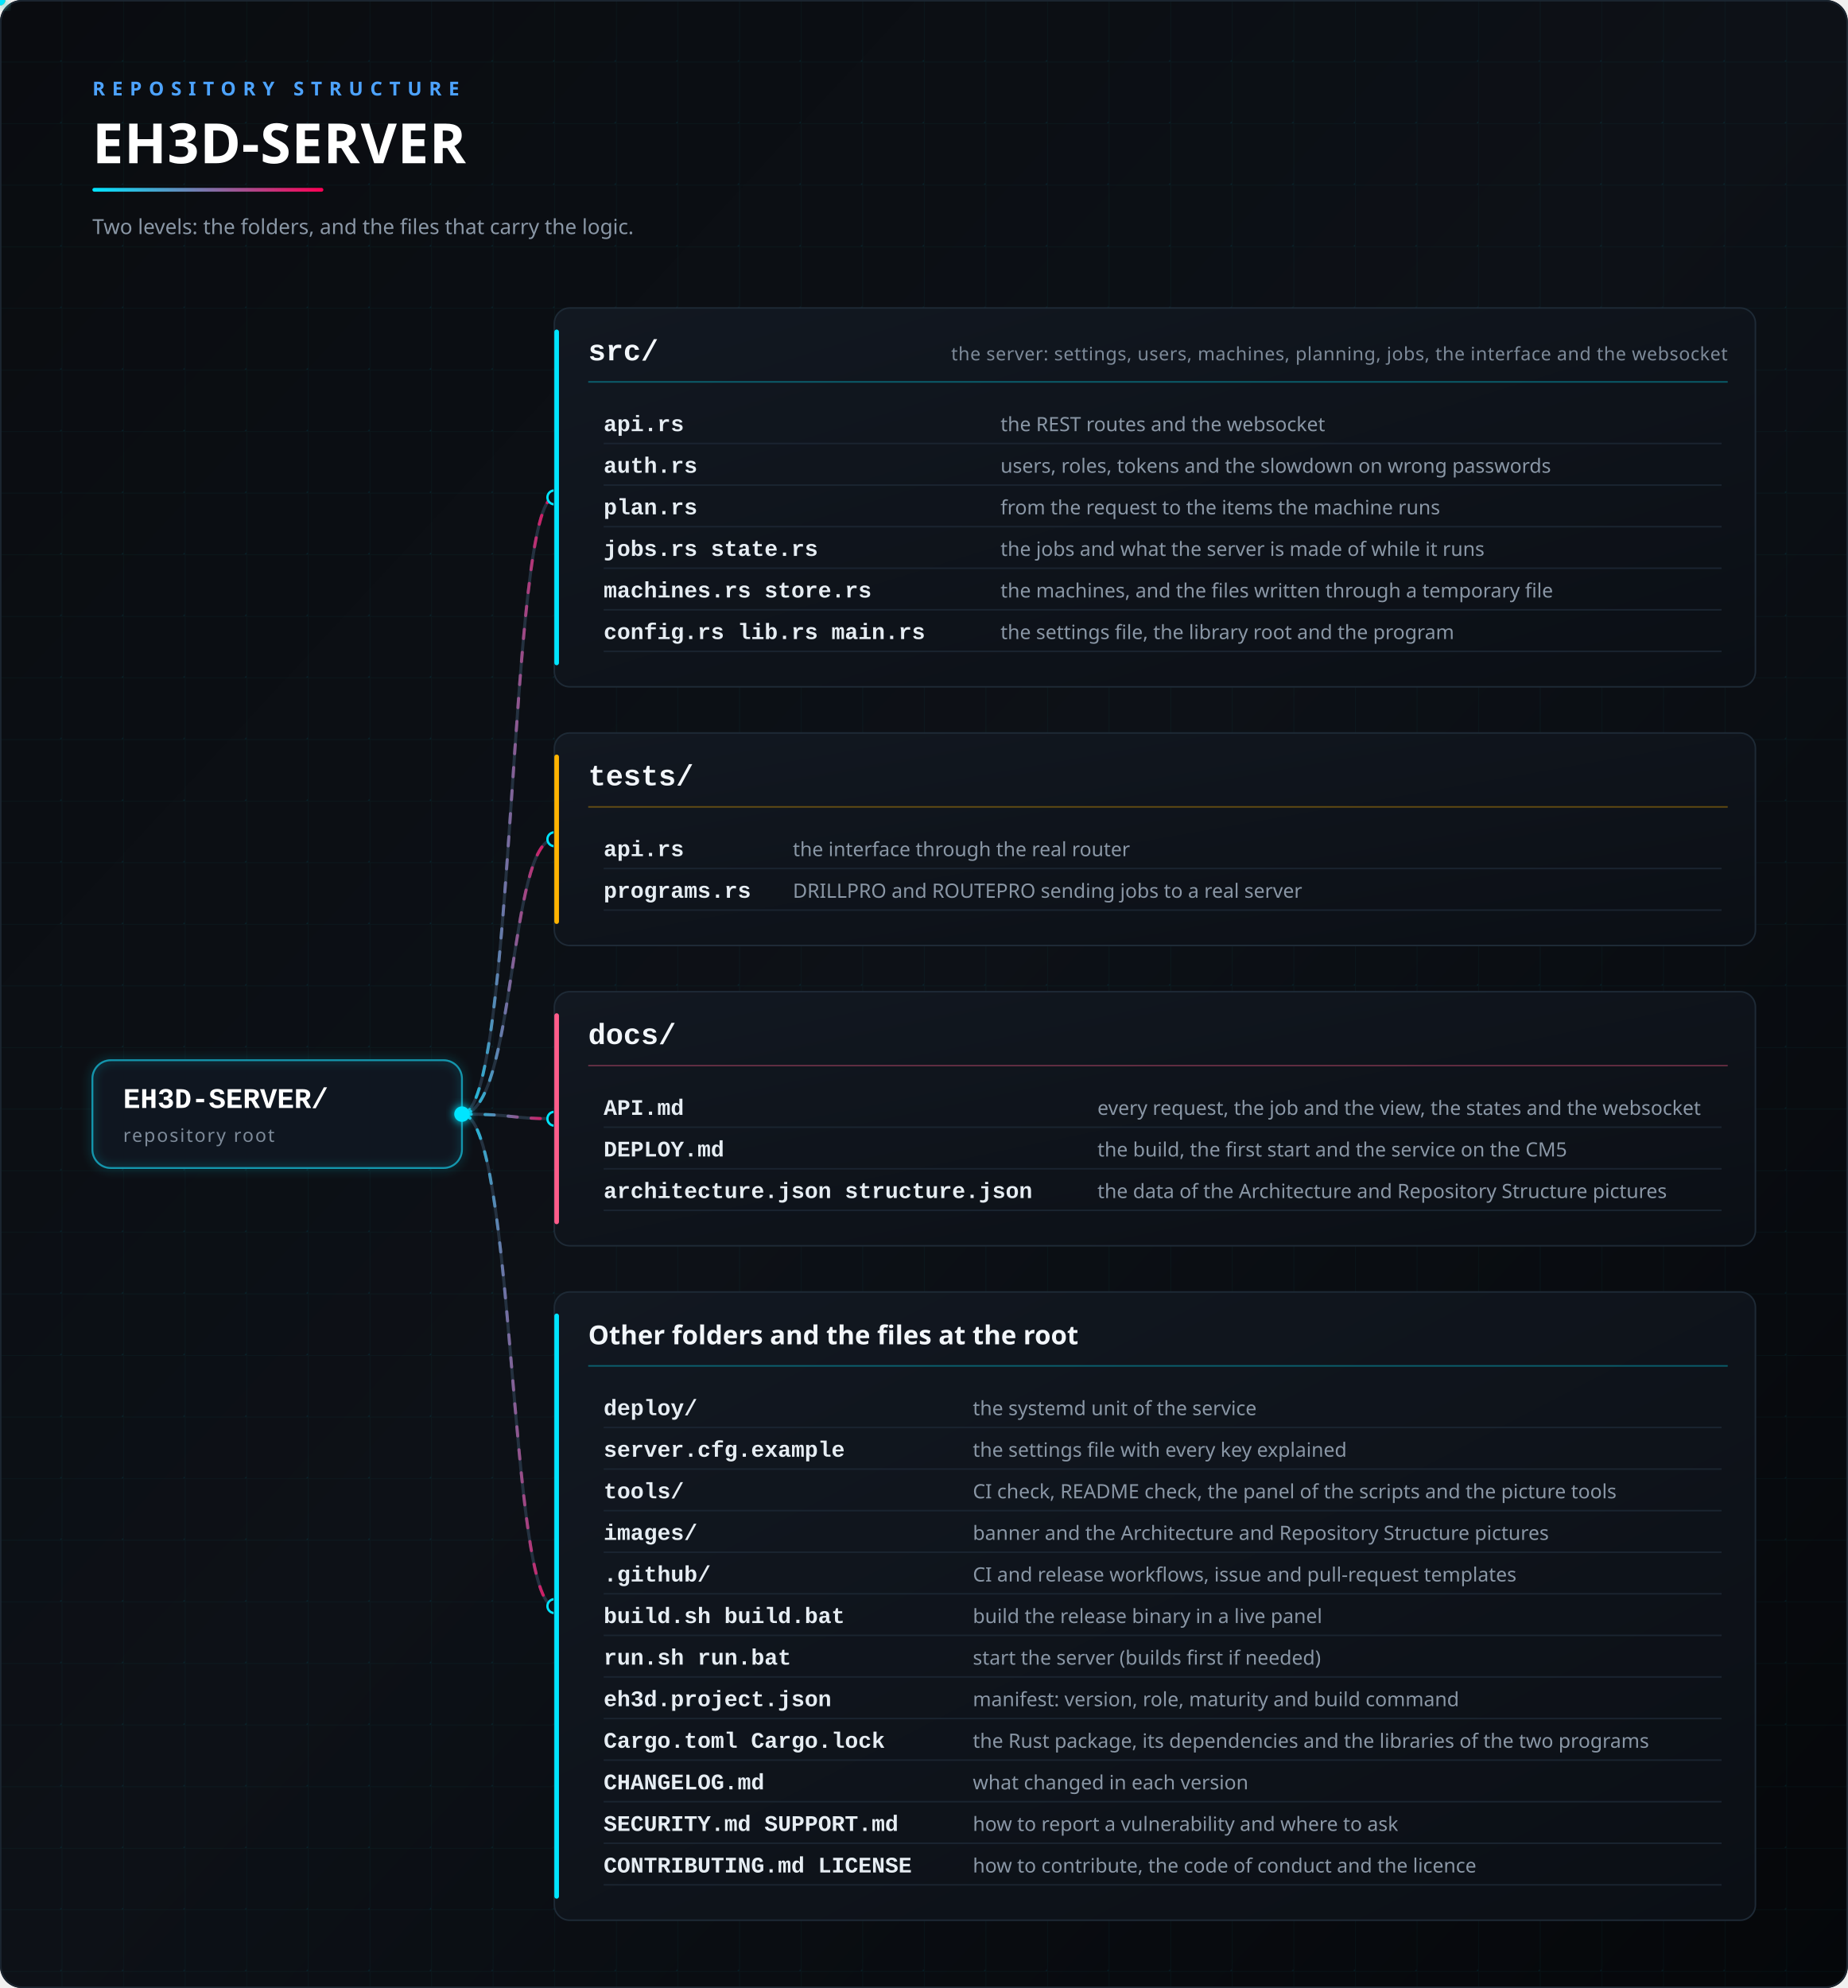
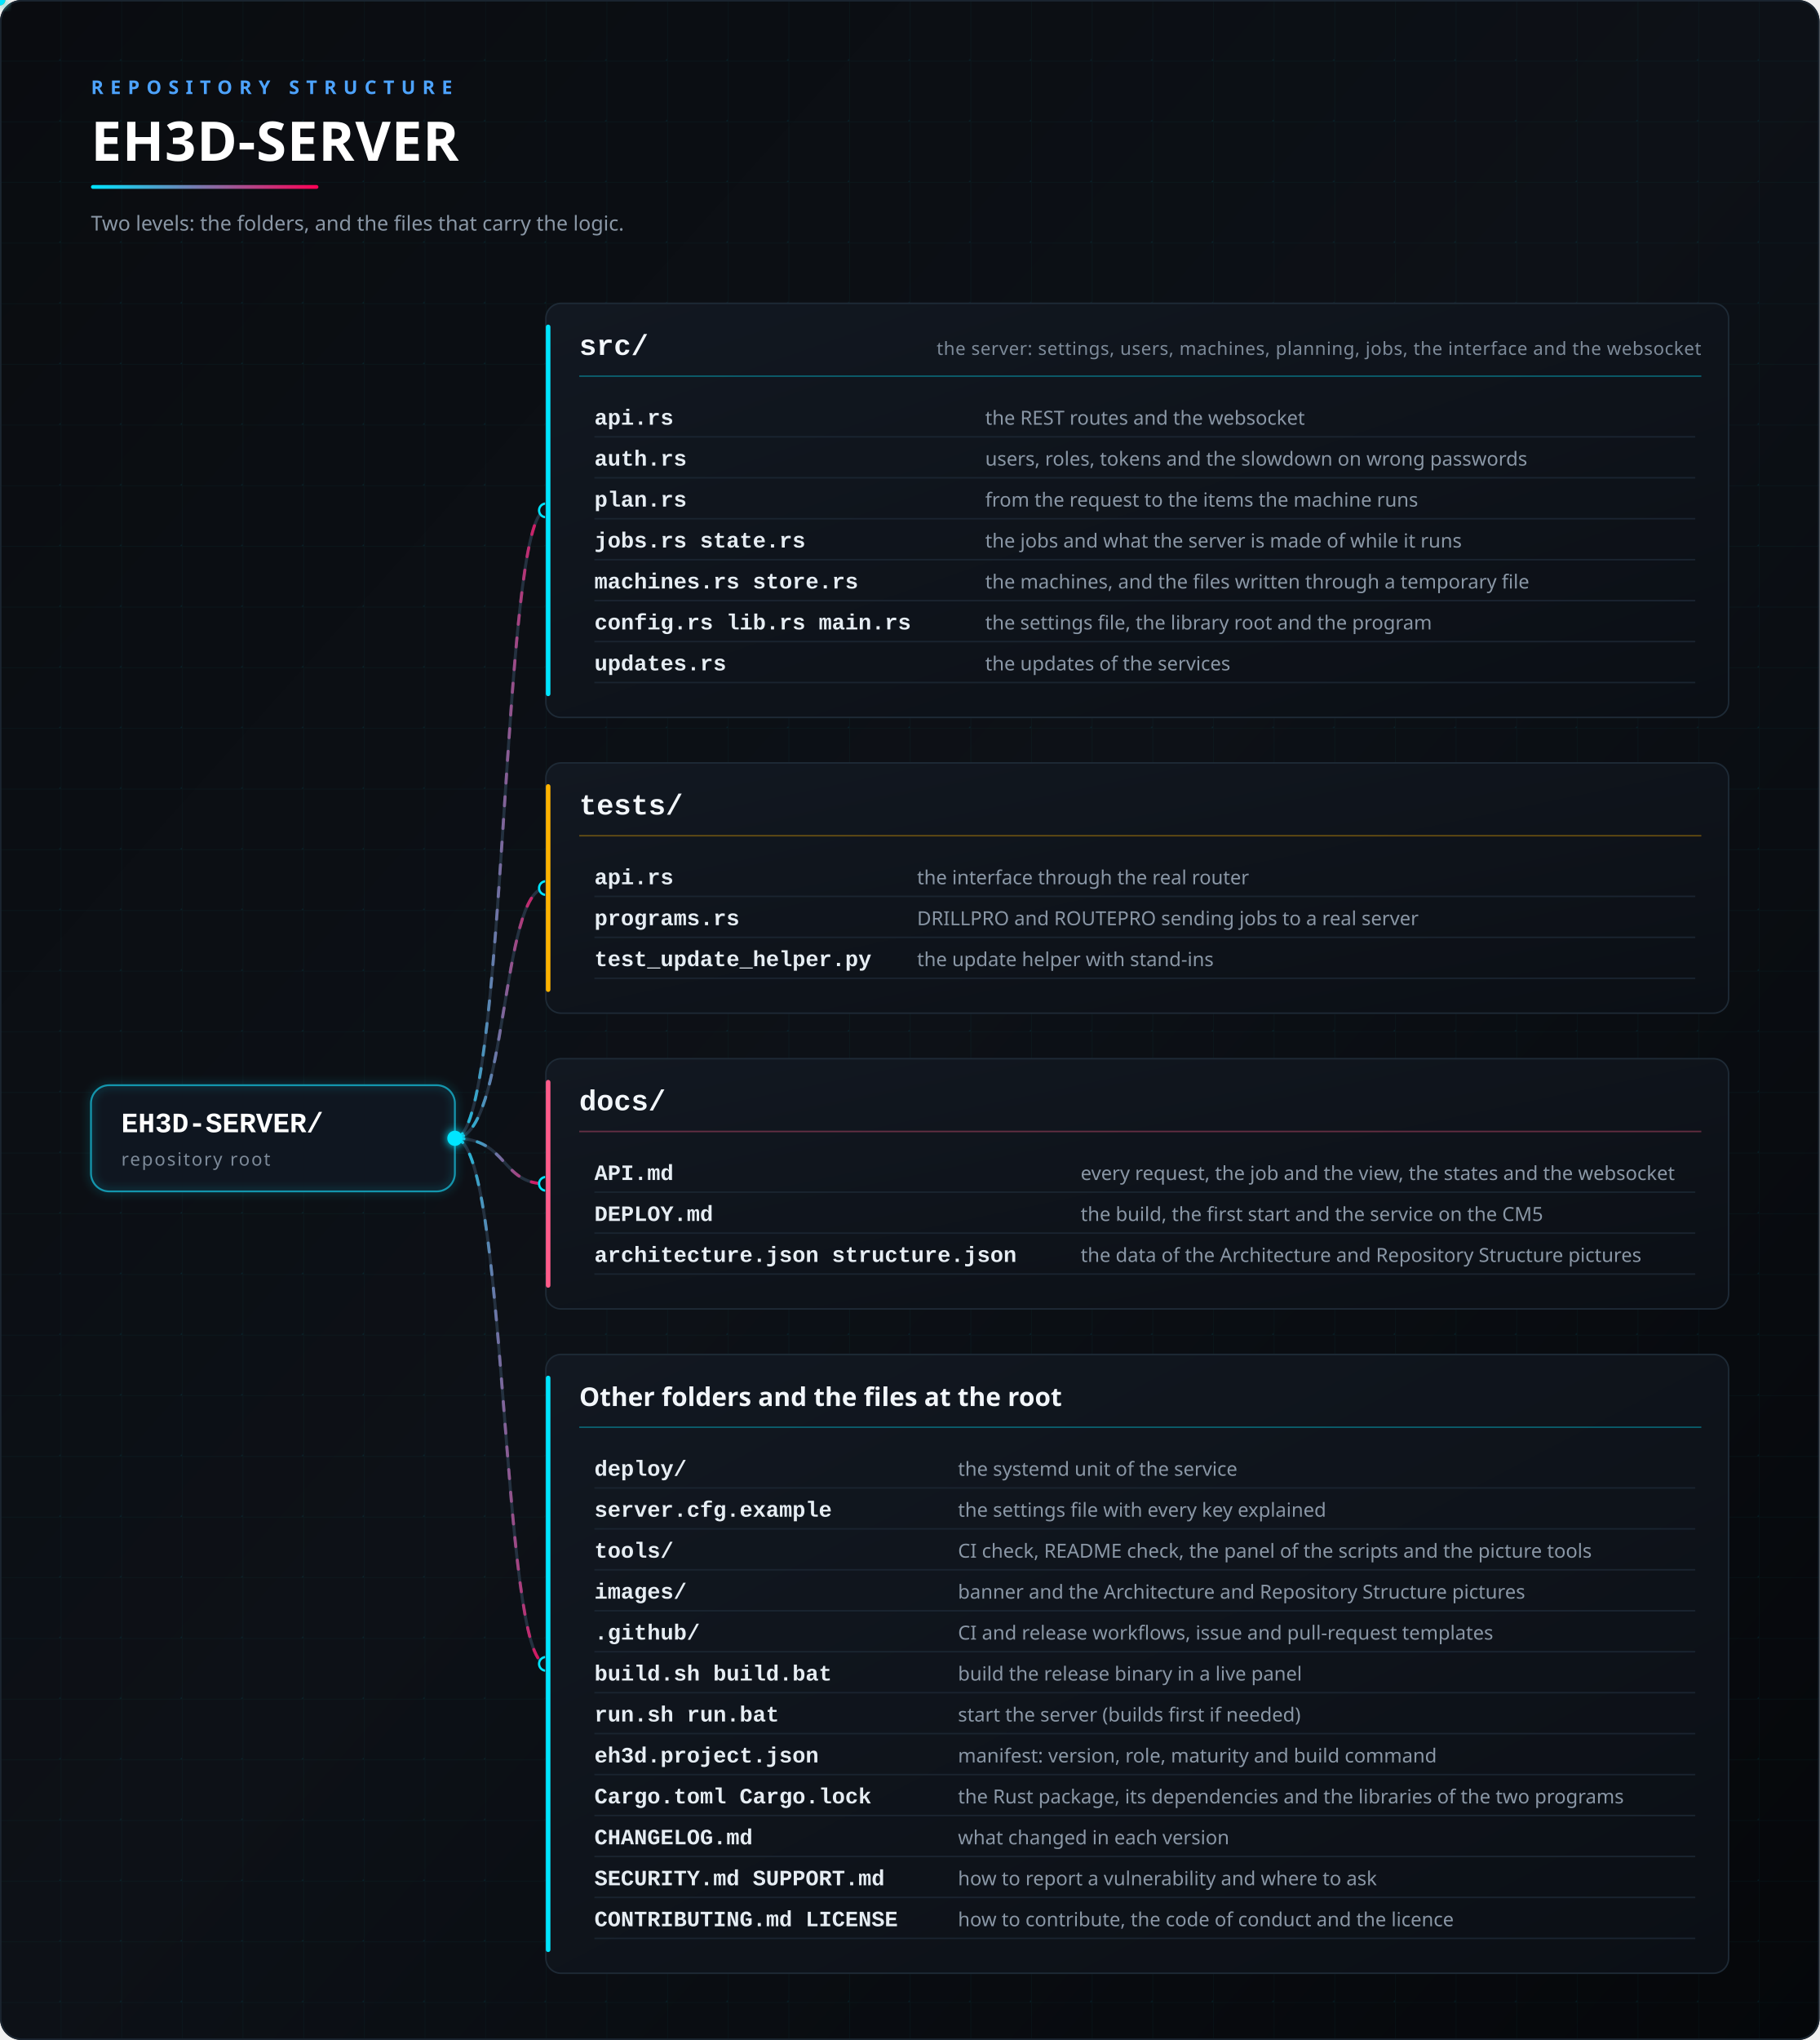
- <svg xmlns="http://www.w3.org/2000/svg" viewBox="0 0 1200 1291" width="100%" role="img" aria-labelledby="t d">
+ <svg xmlns="http://www.w3.org/2000/svg" viewBox="0 0 1200 1345" width="100%" role="img" aria-labelledby="t d">
  <defs>
    <linearGradient id="bg" x1="0" y1="0" x2="1" y2="1">
      <stop offset="0" stop-color="#0A0C10" />
      <stop offset="0.5" stop-color="#0D1117" />
      <stop offset="1" stop-color="#05070A" />
    </linearGradient>
    <linearGradient id="card" x1="0" y1="0" x2="1" y2="1">
      <stop offset="0" stop-color="#121821" />
      <stop offset="1" stop-color="#0B0F15" />
    </linearGradient>
    <linearGradient id="line" x1="0" y1="0" x2="1" y2="0">
      <stop offset="0" stop-color="#00E5FF" />
      <stop offset="1" stop-color="#FF0055" />
    </linearGradient>
    <filter id="glow" x="-50%" y="-50%" width="200%" height="200%">
      <feGaussianBlur stdDeviation="3" result="b" />
      <feMerge>
        <feMergeNode in="b" />
        <feMergeNode in="SourceGraphic" />
      </feMerge>
    </filter>
    <pattern id="grid" width="40" height="40" patternUnits="userSpaceOnUse">
      <path d="M40 0H0V40" fill="none" stroke="#00E5FF" stroke-opacity="0.035" />
      <circle cx="40" cy="40" r="1" fill="#00E5FF" fill-opacity="0.09" />
    </pattern>
  </defs>
-   <rect width="1200" height="1291" rx="14" fill="url(#bg)" />
-   <rect width="1200" height="1291" rx="14" fill="url(#grid)" />
-   <rect x="0.5" y="0.5" width="1199" height="1290" rx="14" fill="none" stroke="#1B2530" />
+   <rect width="1200" height="1345" rx="14" fill="url(#bg)" />
+   <rect width="1200" height="1345" rx="14" fill="url(#grid)" />
+   <rect x="0.5" y="0.5" width="1199" height="1344" rx="14" fill="none" stroke="#1B2530" />
  <text x="60" y="62" font-family="'Segoe UI','Noto Sans','Noto Sans CJK SC','Microsoft YaHei','Yu Gothic','Helvetica Neue',Helvetica,Arial,sans-serif" font-size="12.5" font-weight="600" fill="#4DA3FF" text-anchor="start" letter-spacing="4.5">REPOSITORY STRUCTURE</text>
  <text x="60" y="106" font-family="'Segoe UI','Noto Sans','Noto Sans CJK SC','Microsoft YaHei','Yu Gothic','Helvetica Neue',Helvetica,Arial,sans-serif" font-size="36" font-weight="700" fill="#FFFFFF" text-anchor="start" letter-spacing="0.5">EH3D-SERVER</text>
  <rect x="60" y="122" width="150" height="2.5" rx="1.25" fill="url(#line)">
    <animate attributeName="width" values="40;150;150" keyTimes="0;0.4;1" dur="3s" repeatCount="indefinite" />
  </rect>
  <text x="60" y="152" font-family="'Segoe UI','Noto Sans','Noto Sans CJK SC','Microsoft YaHei','Yu Gothic','Helvetica Neue',Helvetica,Arial,sans-serif" font-size="13.5" font-weight="400" fill="#8A97A6" text-anchor="start">Two levels: the folders, and the files that carry the logic.</text>
-   <path id="c0" d="M300,723.5 C335,723.5 330,323 360,323" fill="none" stroke="#243140" stroke-width="2" />
-   <path d="M300,723.5 C335,723.5 330,323 360,323" fill="none" stroke="url(#line)" stroke-width="2" stroke-linecap="round" stroke-dasharray="6 9" opacity="0.9">
+   <path id="c0" d="M300,750.5 C335,750.5 330,336.5 360,336.5" fill="none" stroke="#243140" stroke-width="2" />
+   <path d="M300,750.5 C335,750.5 330,336.5 360,336.5" fill="none" stroke="url(#line)" stroke-width="2" stroke-linecap="round" stroke-dasharray="6 9" opacity="0.9">
    <animate attributeName="stroke-dashoffset" from="0" to="-30" dur="1.6s" repeatCount="indefinite" />
  </path>
-   <circle cx="360" cy="323" r="4.5" fill="#0D1117" stroke="#00E5FF" stroke-width="1.5" />
-   <path id="c1" d="M300,723.5 C335,723.5 330,545 360,545" fill="none" stroke="#243140" stroke-width="2" />
-   <path d="M300,723.5 C335,723.5 330,545 360,545" fill="none" stroke="url(#line)" stroke-width="2" stroke-linecap="round" stroke-dasharray="6 9" opacity="0.9">
+   <circle cx="360" cy="336.5" r="4.5" fill="#0D1117" stroke="#00E5FF" stroke-width="1.5" />
+   <path id="c1" d="M300,750.5 C335,750.5 330,585.5 360,585.5" fill="none" stroke="#243140" stroke-width="2" />
+   <path d="M300,750.5 C335,750.5 330,585.5 360,585.5" fill="none" stroke="url(#line)" stroke-width="2" stroke-linecap="round" stroke-dasharray="6 9" opacity="0.9">
    <animate attributeName="stroke-dashoffset" from="0" to="-30" dur="1.6s" repeatCount="indefinite" />
  </path>
-   <circle cx="360" cy="545" r="4.5" fill="#0D1117" stroke="#00E5FF" stroke-width="1.5" />
-   <path id="c2" d="M300,723.5 C335,723.5 330,726.5 360,726.5" fill="none" stroke="#243140" stroke-width="2" />
-   <path d="M300,723.5 C335,723.5 330,726.5 360,726.5" fill="none" stroke="url(#line)" stroke-width="2" stroke-linecap="round" stroke-dasharray="6 9" opacity="0.9">
+   <circle cx="360" cy="585.5" r="4.5" fill="#0D1117" stroke="#00E5FF" stroke-width="1.5" />
+   <path id="c2" d="M300,750.5 C335,750.5 330,780.5 360,780.5" fill="none" stroke="#243140" stroke-width="2" />
+   <path d="M300,750.5 C335,750.5 330,780.5 360,780.5" fill="none" stroke="url(#line)" stroke-width="2" stroke-linecap="round" stroke-dasharray="6 9" opacity="0.9">
    <animate attributeName="stroke-dashoffset" from="0" to="-30" dur="1.6s" repeatCount="indefinite" />
  </path>
-   <circle cx="360" cy="726.5" r="4.5" fill="#0D1117" stroke="#00E5FF" stroke-width="1.5" />
-   <path id="c3" d="M300,723.5 C335,723.5 330,1043 360,1043" fill="none" stroke="#243140" stroke-width="2" />
-   <path d="M300,723.5 C335,723.5 330,1043 360,1043" fill="none" stroke="url(#line)" stroke-width="2" stroke-linecap="round" stroke-dasharray="6 9" opacity="0.9">
+   <circle cx="360" cy="780.5" r="4.5" fill="#0D1117" stroke="#00E5FF" stroke-width="1.5" />
+   <path id="c3" d="M300,750.5 C335,750.5 330,1097 360,1097" fill="none" stroke="#243140" stroke-width="2" />
+   <path d="M300,750.5 C335,750.5 330,1097 360,1097" fill="none" stroke="url(#line)" stroke-width="2" stroke-linecap="round" stroke-dasharray="6 9" opacity="0.9">
    <animate attributeName="stroke-dashoffset" from="0" to="-30" dur="1.6s" repeatCount="indefinite" />
  </path>
-   <circle cx="360" cy="1043" r="4.5" fill="#0D1117" stroke="#00E5FF" stroke-width="1.5" />
+   <circle cx="360" cy="1097" r="4.5" fill="#0D1117" stroke="#00E5FF" stroke-width="1.5" />
  <circle r="3.5" fill="#00E5FF" filter="url(#glow)">
    <animateMotion dur="3.4s" repeatCount="indefinite">
      <mpath href="#c0" />
    </animateMotion>
  </circle>
  <circle r="3.5" fill="#4DA3FF" filter="url(#glow)">
    <animateMotion dur="4.2s" repeatCount="indefinite">
      <mpath href="#c1" />
    </animateMotion>
  </circle>
  <circle r="3.5" fill="#FFB300" filter="url(#glow)">
    <animateMotion dur="5.0s" repeatCount="indefinite">
      <mpath href="#c2" />
    </animateMotion>
  </circle>
  <circle r="3.5" fill="#00E5FF" filter="url(#glow)">
    <animateMotion dur="5.8s" repeatCount="indefinite">
      <mpath href="#c3" />
    </animateMotion>
  </circle>
-   <rect x="60" y="688.5" width="240" height="70" rx="12" fill="#0F1620" stroke="#2A3A4C" stroke-width="1.2" />
-   <rect x="60" y="688.5" width="240" height="70" rx="12" fill="none" stroke="#00E5FF" stroke-opacity="0.5" stroke-width="1.2" filter="url(#glow)">
+   <rect x="60" y="715.5" width="240" height="70" rx="12" fill="#0F1620" stroke="#2A3A4C" stroke-width="1.2" />
+   <rect x="60" y="715.5" width="240" height="70" rx="12" fill="none" stroke="#00E5FF" stroke-opacity="0.5" stroke-width="1.2" filter="url(#glow)">
    <animate attributeName="stroke-opacity" values="0.15;0.6;0.15" dur="3.6s" repeatCount="indefinite" />
  </rect>
-   <text x="80" y="719.5" font-family="'JetBrains Mono','Cascadia Code','SFMono-Regular',Consolas,'Liberation Mono',monospace" font-size="18.5" font-weight="700" fill="#FFFFFF" text-anchor="start">EH3D-SERVER/</text>
-   <text x="80" y="741.5" font-family="'Segoe UI','Noto Sans','Noto Sans CJK SC','Microsoft YaHei','Yu Gothic','Helvetica Neue',Helvetica,Arial,sans-serif" font-size="12" font-weight="400" fill="#7D8A99" text-anchor="start" letter-spacing="1">repository root</text>
-   <circle cx="300" cy="723.5" r="5" fill="#00E5FF" filter="url(#glow)" />
-   <rect x="360" y="200" width="780" height="246" rx="10" fill="url(#card)" stroke="#1E2A36" stroke-width="1" />
-   <rect x="360" y="214" width="3" height="218" rx="1.5" fill="#00E5FF">
+   <text x="80" y="746.5" font-family="'JetBrains Mono','Cascadia Code','SFMono-Regular',Consolas,'Liberation Mono',monospace" font-size="18.5" font-weight="700" fill="#FFFFFF" text-anchor="start">EH3D-SERVER/</text>
+   <text x="80" y="768.5" font-family="'Segoe UI','Noto Sans','Noto Sans CJK SC','Microsoft YaHei','Yu Gothic','Helvetica Neue',Helvetica,Arial,sans-serif" font-size="12" font-weight="400" fill="#7D8A99" text-anchor="start" letter-spacing="1">repository root</text>
+   <circle cx="300" cy="750.5" r="5" fill="#00E5FF" filter="url(#glow)" />
+   <rect x="360" y="200" width="780" height="273" rx="10" fill="url(#card)" stroke="#1E2A36" stroke-width="1" />
+   <rect x="360" y="214" width="3" height="245" rx="1.5" fill="#00E5FF">
    <animate attributeName="opacity" values="0.55;1;0.55" dur="4s" begin="0s" repeatCount="indefinite" />
  </rect>
  <text x="382" y="234" font-family="'JetBrains Mono','Cascadia Code','SFMono-Regular',Consolas,'Liberation Mono',monospace" font-size="19" font-weight="700" fill="#F2F6FA" text-anchor="start">src/</text>
  <text x="1122" y="234" font-family="'Segoe UI','Noto Sans','Noto Sans CJK SC','Microsoft YaHei','Yu Gothic','Helvetica Neue',Helvetica,Arial,sans-serif" font-size="12" font-weight="400" fill="#7D8A99" text-anchor="end" letter-spacing="0.3">the server: settings, users, machines, planning, jobs, the interface and the websocket</text>
  <line x1="382" y1="248" x2="1122" y2="248" stroke="#00E5FF" stroke-opacity="0.35" stroke-width="1" />
  <text x="392" y="280" font-family="'JetBrains Mono','Cascadia Code','SFMono-Regular',Consolas,'Liberation Mono',monospace" font-size="14.5" font-weight="600" fill="#E6EDF3" text-anchor="start">api.rs</text>
  <text x="649.74" y="280" font-family="'Segoe UI','Noto Sans','Noto Sans CJK SC','Microsoft YaHei','Yu Gothic','Helvetica Neue',Helvetica,Arial,sans-serif" font-size="12.8" font-weight="400" fill="#8A97A6" text-anchor="start">the REST routes and the websocket</text>
  <line x1="392" y1="288" x2="1118" y2="288" stroke="#1A2430" stroke-width="1" />
  <text x="392" y="307" font-family="'JetBrains Mono','Cascadia Code','SFMono-Regular',Consolas,'Liberation Mono',monospace" font-size="14.5" font-weight="600" fill="#E6EDF3" text-anchor="start">auth.rs</text>
  <text x="649.74" y="307" font-family="'Segoe UI','Noto Sans','Noto Sans CJK SC','Microsoft YaHei','Yu Gothic','Helvetica Neue',Helvetica,Arial,sans-serif" font-size="12.8" font-weight="400" fill="#8A97A6" text-anchor="start">users, roles, tokens and the slowdown on wrong passwords</text>
  <line x1="392" y1="315" x2="1118" y2="315" stroke="#1A2430" stroke-width="1" />
  <text x="392" y="334" font-family="'JetBrains Mono','Cascadia Code','SFMono-Regular',Consolas,'Liberation Mono',monospace" font-size="14.5" font-weight="600" fill="#E6EDF3" text-anchor="start">plan.rs</text>
  <text x="649.74" y="334" font-family="'Segoe UI','Noto Sans','Noto Sans CJK SC','Microsoft YaHei','Yu Gothic','Helvetica Neue',Helvetica,Arial,sans-serif" font-size="12.8" font-weight="400" fill="#8A97A6" text-anchor="start">from the request to the items the machine runs</text>
  <line x1="392" y1="342" x2="1118" y2="342" stroke="#1A2430" stroke-width="1" />
  <text x="392" y="361" font-family="'JetBrains Mono','Cascadia Code','SFMono-Regular',Consolas,'Liberation Mono',monospace" font-size="14.5" font-weight="600" fill="#E6EDF3" text-anchor="start">jobs.rs  state.rs</text>
  <text x="649.74" y="361" font-family="'Segoe UI','Noto Sans','Noto Sans CJK SC','Microsoft YaHei','Yu Gothic','Helvetica Neue',Helvetica,Arial,sans-serif" font-size="12.8" font-weight="400" fill="#8A97A6" text-anchor="start">the jobs and what the server is made of while it runs</text>
  <line x1="392" y1="369" x2="1118" y2="369" stroke="#1A2430" stroke-width="1" />
  <text x="392" y="388" font-family="'JetBrains Mono','Cascadia Code','SFMono-Regular',Consolas,'Liberation Mono',monospace" font-size="14.5" font-weight="600" fill="#E6EDF3" text-anchor="start">machines.rs  store.rs</text>
  <text x="649.74" y="388" font-family="'Segoe UI','Noto Sans','Noto Sans CJK SC','Microsoft YaHei','Yu Gothic','Helvetica Neue',Helvetica,Arial,sans-serif" font-size="12.8" font-weight="400" fill="#8A97A6" text-anchor="start">the machines, and the files written through a temporary file</text>
  <line x1="392" y1="396" x2="1118" y2="396" stroke="#1A2430" stroke-width="1" />
  <text x="392" y="415" font-family="'JetBrains Mono','Cascadia Code','SFMono-Regular',Consolas,'Liberation Mono',monospace" font-size="14.5" font-weight="600" fill="#E6EDF3" text-anchor="start">config.rs  lib.rs  main.rs</text>
  <text x="649.74" y="415" font-family="'Segoe UI','Noto Sans','Noto Sans CJK SC','Microsoft YaHei','Yu Gothic','Helvetica Neue',Helvetica,Arial,sans-serif" font-size="12.8" font-weight="400" fill="#8A97A6" text-anchor="start">the settings file, the library root and the program</text>
  <line x1="392" y1="423" x2="1118" y2="423" stroke="#1A2430" stroke-width="1" />
-   <rect x="360" y="476" width="780" height="138" rx="10" fill="url(#card)" stroke="#1E2A36" stroke-width="1" />
-   <rect x="360" y="490" width="3" height="110" rx="1.5" fill="#FFB300">
+   <text x="392" y="442" font-family="'JetBrains Mono','Cascadia Code','SFMono-Regular',Consolas,'Liberation Mono',monospace" font-size="14.5" font-weight="600" fill="#E6EDF3" text-anchor="start">updates.rs</text>
+   <text x="649.74" y="442" font-family="'Segoe UI','Noto Sans','Noto Sans CJK SC','Microsoft YaHei','Yu Gothic','Helvetica Neue',Helvetica,Arial,sans-serif" font-size="12.8" font-weight="400" fill="#8A97A6" text-anchor="start">the updates of the services</text>
+   <line x1="392" y1="450" x2="1118" y2="450" stroke="#1A2430" stroke-width="1" />
+   <rect x="360" y="503" width="780" height="165" rx="10" fill="url(#card)" stroke="#1E2A36" stroke-width="1" />
+   <rect x="360" y="517" width="3" height="137" rx="1.5" fill="#FFB300">
    <animate attributeName="opacity" values="0.55;1;0.55" dur="4s" begin="0.6s" repeatCount="indefinite" />
  </rect>
-   <text x="382" y="510" font-family="'JetBrains Mono','Cascadia Code','SFMono-Regular',Consolas,'Liberation Mono',monospace" font-size="19" font-weight="700" fill="#F2F6FA" text-anchor="start">tests/</text>
-   <line x1="382" y1="524" x2="1122" y2="524" stroke="#FFB300" stroke-opacity="0.35" stroke-width="1" />
-   <text x="392" y="556" font-family="'JetBrains Mono','Cascadia Code','SFMono-Regular',Consolas,'Liberation Mono',monospace" font-size="14.5" font-weight="600" fill="#E6EDF3" text-anchor="start">api.rs</text>
-   <text x="514.89" y="556" font-family="'Segoe UI','Noto Sans','Noto Sans CJK SC','Microsoft YaHei','Yu Gothic','Helvetica Neue',Helvetica,Arial,sans-serif" font-size="12.8" font-weight="400" fill="#8A97A6" text-anchor="start">the interface through the real router</text>
-   <line x1="392" y1="564" x2="1118" y2="564" stroke="#1A2430" stroke-width="1" />
-   <text x="392" y="583" font-family="'JetBrains Mono','Cascadia Code','SFMono-Regular',Consolas,'Liberation Mono',monospace" font-size="14.5" font-weight="600" fill="#E6EDF3" text-anchor="start">programs.rs</text>
-   <text x="514.89" y="583" font-family="'Segoe UI','Noto Sans','Noto Sans CJK SC','Microsoft YaHei','Yu Gothic','Helvetica Neue',Helvetica,Arial,sans-serif" font-size="12.8" font-weight="400" fill="#8A97A6" text-anchor="start">DRILLPRO and ROUTEPRO sending jobs to a real server</text>
+   <text x="382" y="537" font-family="'JetBrains Mono','Cascadia Code','SFMono-Regular',Consolas,'Liberation Mono',monospace" font-size="19" font-weight="700" fill="#F2F6FA" text-anchor="start">tests/</text>
+   <line x1="382" y1="551" x2="1122" y2="551" stroke="#FFB300" stroke-opacity="0.35" stroke-width="1" />
+   <text x="392" y="583" font-family="'JetBrains Mono','Cascadia Code','SFMono-Regular',Consolas,'Liberation Mono',monospace" font-size="14.5" font-weight="600" fill="#E6EDF3" text-anchor="start">api.rs</text>
+   <text x="604.79" y="583" font-family="'Segoe UI','Noto Sans','Noto Sans CJK SC','Microsoft YaHei','Yu Gothic','Helvetica Neue',Helvetica,Arial,sans-serif" font-size="12.8" font-weight="400" fill="#8A97A6" text-anchor="start">the interface through the real router</text>
  <line x1="392" y1="591" x2="1118" y2="591" stroke="#1A2430" stroke-width="1" />
-   <rect x="360" y="644" width="780" height="165" rx="10" fill="url(#card)" stroke="#1E2A36" stroke-width="1" />
-   <rect x="360" y="658" width="3" height="137" rx="1.5" fill="#FF5C8A">
+   <text x="392" y="610" font-family="'JetBrains Mono','Cascadia Code','SFMono-Regular',Consolas,'Liberation Mono',monospace" font-size="14.5" font-weight="600" fill="#E6EDF3" text-anchor="start">programs.rs</text>
+   <text x="604.79" y="610" font-family="'Segoe UI','Noto Sans','Noto Sans CJK SC','Microsoft YaHei','Yu Gothic','Helvetica Neue',Helvetica,Arial,sans-serif" font-size="12.8" font-weight="400" fill="#8A97A6" text-anchor="start">DRILLPRO and ROUTEPRO sending jobs to a real server</text>
+   <line x1="392" y1="618" x2="1118" y2="618" stroke="#1A2430" stroke-width="1" />
+   <text x="392" y="637" font-family="'JetBrains Mono','Cascadia Code','SFMono-Regular',Consolas,'Liberation Mono',monospace" font-size="14.5" font-weight="600" fill="#E6EDF3" text-anchor="start">test_update_helper.py</text>
+   <text x="604.79" y="637" font-family="'Segoe UI','Noto Sans','Noto Sans CJK SC','Microsoft YaHei','Yu Gothic','Helvetica Neue',Helvetica,Arial,sans-serif" font-size="12.8" font-weight="400" fill="#8A97A6" text-anchor="start">the update helper with stand-ins</text>
+   <line x1="392" y1="645" x2="1118" y2="645" stroke="#1A2430" stroke-width="1" />
+   <rect x="360" y="698" width="780" height="165" rx="10" fill="url(#card)" stroke="#1E2A36" stroke-width="1" />
+   <rect x="360" y="712" width="3" height="137" rx="1.5" fill="#FF5C8A">
    <animate attributeName="opacity" values="0.55;1;0.55" dur="4s" begin="1.2s" repeatCount="indefinite" />
  </rect>
-   <text x="382" y="678" font-family="'JetBrains Mono','Cascadia Code','SFMono-Regular',Consolas,'Liberation Mono',monospace" font-size="19" font-weight="700" fill="#F2F6FA" text-anchor="start">docs/</text>
-   <line x1="382" y1="692" x2="1122" y2="692" stroke="#FF5C8A" stroke-opacity="0.35" stroke-width="1" />
-   <text x="392" y="724" font-family="'JetBrains Mono','Cascadia Code','SFMono-Regular',Consolas,'Liberation Mono',monospace" font-size="14.5" font-weight="600" fill="#E6EDF3" text-anchor="start">API.md</text>
-   <text x="712.67" y="724" font-family="'Segoe UI','Noto Sans','Noto Sans CJK SC','Microsoft YaHei','Yu Gothic','Helvetica Neue',Helvetica,Arial,sans-serif" font-size="12.8" font-weight="400" fill="#8A97A6" text-anchor="start">every request, the job and the view, the states and the websocket</text>
-   <line x1="392" y1="732" x2="1118" y2="732" stroke="#1A2430" stroke-width="1" />
-   <text x="392" y="751" font-family="'JetBrains Mono','Cascadia Code','SFMono-Regular',Consolas,'Liberation Mono',monospace" font-size="14.5" font-weight="600" fill="#E6EDF3" text-anchor="start">DEPLOY.md</text>
-   <text x="712.67" y="751" font-family="'Segoe UI','Noto Sans','Noto Sans CJK SC','Microsoft YaHei','Yu Gothic','Helvetica Neue',Helvetica,Arial,sans-serif" font-size="12.8" font-weight="400" fill="#8A97A6" text-anchor="start">the build, the first start and the service on the CM5</text>
-   <line x1="392" y1="759" x2="1118" y2="759" stroke="#1A2430" stroke-width="1" />
-   <text x="392" y="778" font-family="'JetBrains Mono','Cascadia Code','SFMono-Regular',Consolas,'Liberation Mono',monospace" font-size="14.5" font-weight="600" fill="#E6EDF3" text-anchor="start">architecture.json  structure.json</text>
-   <text x="712.67" y="778" font-family="'Segoe UI','Noto Sans','Noto Sans CJK SC','Microsoft YaHei','Yu Gothic','Helvetica Neue',Helvetica,Arial,sans-serif" font-size="12.8" font-weight="400" fill="#8A97A6" text-anchor="start">the data of the Architecture and Repository Structure pictures</text>
+   <text x="382" y="732" font-family="'JetBrains Mono','Cascadia Code','SFMono-Regular',Consolas,'Liberation Mono',monospace" font-size="19" font-weight="700" fill="#F2F6FA" text-anchor="start">docs/</text>
+   <line x1="382" y1="746" x2="1122" y2="746" stroke="#FF5C8A" stroke-opacity="0.35" stroke-width="1" />
+   <text x="392" y="778" font-family="'JetBrains Mono','Cascadia Code','SFMono-Regular',Consolas,'Liberation Mono',monospace" font-size="14.5" font-weight="600" fill="#E6EDF3" text-anchor="start">API.md</text>
+   <text x="712.67" y="778" font-family="'Segoe UI','Noto Sans','Noto Sans CJK SC','Microsoft YaHei','Yu Gothic','Helvetica Neue',Helvetica,Arial,sans-serif" font-size="12.8" font-weight="400" fill="#8A97A6" text-anchor="start">every request, the job and the view, the states and the websocket</text>
  <line x1="392" y1="786" x2="1118" y2="786" stroke="#1A2430" stroke-width="1" />
-   <rect x="360" y="839" width="780" height="408" rx="10" fill="url(#card)" stroke="#1E2A36" stroke-width="1" />
-   <rect x="360" y="853" width="3" height="380" rx="1.5" fill="#00E5FF">
+   <text x="392" y="805" font-family="'JetBrains Mono','Cascadia Code','SFMono-Regular',Consolas,'Liberation Mono',monospace" font-size="14.5" font-weight="600" fill="#E6EDF3" text-anchor="start">DEPLOY.md</text>
+   <text x="712.67" y="805" font-family="'Segoe UI','Noto Sans','Noto Sans CJK SC','Microsoft YaHei','Yu Gothic','Helvetica Neue',Helvetica,Arial,sans-serif" font-size="12.8" font-weight="400" fill="#8A97A6" text-anchor="start">the build, the first start and the service on the CM5</text>
+   <line x1="392" y1="813" x2="1118" y2="813" stroke="#1A2430" stroke-width="1" />
+   <text x="392" y="832" font-family="'JetBrains Mono','Cascadia Code','SFMono-Regular',Consolas,'Liberation Mono',monospace" font-size="14.5" font-weight="600" fill="#E6EDF3" text-anchor="start">architecture.json  structure.json</text>
+   <text x="712.67" y="832" font-family="'Segoe UI','Noto Sans','Noto Sans CJK SC','Microsoft YaHei','Yu Gothic','Helvetica Neue',Helvetica,Arial,sans-serif" font-size="12.8" font-weight="400" fill="#8A97A6" text-anchor="start">the data of the Architecture and Repository Structure pictures</text>
+   <line x1="392" y1="840" x2="1118" y2="840" stroke="#1A2430" stroke-width="1" />
+   <rect x="360" y="893" width="780" height="408" rx="10" fill="url(#card)" stroke="#1E2A36" stroke-width="1" />
+   <rect x="360" y="907" width="3" height="380" rx="1.5" fill="#00E5FF">
    <animate attributeName="opacity" values="0.55;1;0.55" dur="4s" begin="1.8s" repeatCount="indefinite" />
  </rect>
-   <text x="382" y="873" font-family="'Segoe UI','Noto Sans','Noto Sans CJK SC','Microsoft YaHei','Yu Gothic','Helvetica Neue',Helvetica,Arial,sans-serif" font-size="17" font-weight="700" fill="#F2F6FA" text-anchor="start">Other folders and the files at the root</text>
-   <line x1="382" y1="887" x2="1122" y2="887" stroke="#00E5FF" stroke-opacity="0.35" stroke-width="1" />
-   <text x="392" y="919" font-family="'JetBrains Mono','Cascadia Code','SFMono-Regular',Consolas,'Liberation Mono',monospace" font-size="14.5" font-weight="600" fill="#E6EDF3" text-anchor="start">deploy/</text>
-   <text x="631.76" y="919" font-family="'Segoe UI','Noto Sans','Noto Sans CJK SC','Microsoft YaHei','Yu Gothic','Helvetica Neue',Helvetica,Arial,sans-serif" font-size="12.8" font-weight="400" fill="#8A97A6" text-anchor="start">the systemd unit of the service</text>
-   <line x1="392" y1="927" x2="1118" y2="927" stroke="#1A2430" stroke-width="1" />
-   <text x="392" y="946" font-family="'JetBrains Mono','Cascadia Code','SFMono-Regular',Consolas,'Liberation Mono',monospace" font-size="14.5" font-weight="600" fill="#E6EDF3" text-anchor="start">server.cfg.example</text>
-   <text x="631.76" y="946" font-family="'Segoe UI','Noto Sans','Noto Sans CJK SC','Microsoft YaHei','Yu Gothic','Helvetica Neue',Helvetica,Arial,sans-serif" font-size="12.8" font-weight="400" fill="#8A97A6" text-anchor="start">the settings file with every key explained</text>
-   <line x1="392" y1="954" x2="1118" y2="954" stroke="#1A2430" stroke-width="1" />
-   <text x="392" y="973" font-family="'JetBrains Mono','Cascadia Code','SFMono-Regular',Consolas,'Liberation Mono',monospace" font-size="14.5" font-weight="600" fill="#E6EDF3" text-anchor="start">tools/</text>
-   <text x="631.76" y="973" font-family="'Segoe UI','Noto Sans','Noto Sans CJK SC','Microsoft YaHei','Yu Gothic','Helvetica Neue',Helvetica,Arial,sans-serif" font-size="12.8" font-weight="400" fill="#8A97A6" text-anchor="start">CI check, README check, the panel of the scripts and the picture tools</text>
+   <text x="382" y="927" font-family="'Segoe UI','Noto Sans','Noto Sans CJK SC','Microsoft YaHei','Yu Gothic','Helvetica Neue',Helvetica,Arial,sans-serif" font-size="17" font-weight="700" fill="#F2F6FA" text-anchor="start">Other folders and the files at the root</text>
+   <line x1="382" y1="941" x2="1122" y2="941" stroke="#00E5FF" stroke-opacity="0.35" stroke-width="1" />
+   <text x="392" y="973" font-family="'JetBrains Mono','Cascadia Code','SFMono-Regular',Consolas,'Liberation Mono',monospace" font-size="14.5" font-weight="600" fill="#E6EDF3" text-anchor="start">deploy/</text>
+   <text x="631.76" y="973" font-family="'Segoe UI','Noto Sans','Noto Sans CJK SC','Microsoft YaHei','Yu Gothic','Helvetica Neue',Helvetica,Arial,sans-serif" font-size="12.8" font-weight="400" fill="#8A97A6" text-anchor="start">the systemd unit of the service</text>
  <line x1="392" y1="981" x2="1118" y2="981" stroke="#1A2430" stroke-width="1" />
-   <text x="392" y="1000" font-family="'JetBrains Mono','Cascadia Code','SFMono-Regular',Consolas,'Liberation Mono',monospace" font-size="14.5" font-weight="600" fill="#E6EDF3" text-anchor="start">images/</text>
-   <text x="631.76" y="1000" font-family="'Segoe UI','Noto Sans','Noto Sans CJK SC','Microsoft YaHei','Yu Gothic','Helvetica Neue',Helvetica,Arial,sans-serif" font-size="12.8" font-weight="400" fill="#8A97A6" text-anchor="start">banner and the Architecture and Repository Structure pictures</text>
+   <text x="392" y="1000" font-family="'JetBrains Mono','Cascadia Code','SFMono-Regular',Consolas,'Liberation Mono',monospace" font-size="14.5" font-weight="600" fill="#E6EDF3" text-anchor="start">server.cfg.example</text>
+   <text x="631.76" y="1000" font-family="'Segoe UI','Noto Sans','Noto Sans CJK SC','Microsoft YaHei','Yu Gothic','Helvetica Neue',Helvetica,Arial,sans-serif" font-size="12.8" font-weight="400" fill="#8A97A6" text-anchor="start">the settings file with every key explained</text>
  <line x1="392" y1="1008" x2="1118" y2="1008" stroke="#1A2430" stroke-width="1" />
-   <text x="392" y="1027" font-family="'JetBrains Mono','Cascadia Code','SFMono-Regular',Consolas,'Liberation Mono',monospace" font-size="14.5" font-weight="600" fill="#E6EDF3" text-anchor="start">.github/</text>
-   <text x="631.76" y="1027" font-family="'Segoe UI','Noto Sans','Noto Sans CJK SC','Microsoft YaHei','Yu Gothic','Helvetica Neue',Helvetica,Arial,sans-serif" font-size="12.8" font-weight="400" fill="#8A97A6" text-anchor="start">CI and release workflows, issue and pull-request templates</text>
+   <text x="392" y="1027" font-family="'JetBrains Mono','Cascadia Code','SFMono-Regular',Consolas,'Liberation Mono',monospace" font-size="14.5" font-weight="600" fill="#E6EDF3" text-anchor="start">tools/</text>
+   <text x="631.76" y="1027" font-family="'Segoe UI','Noto Sans','Noto Sans CJK SC','Microsoft YaHei','Yu Gothic','Helvetica Neue',Helvetica,Arial,sans-serif" font-size="12.8" font-weight="400" fill="#8A97A6" text-anchor="start">CI check, README check, the panel of the scripts and the picture tools</text>
  <line x1="392" y1="1035" x2="1118" y2="1035" stroke="#1A2430" stroke-width="1" />
-   <text x="392" y="1054" font-family="'JetBrains Mono','Cascadia Code','SFMono-Regular',Consolas,'Liberation Mono',monospace" font-size="14.5" font-weight="600" fill="#E6EDF3" text-anchor="start">build.sh  build.bat</text>
-   <text x="631.76" y="1054" font-family="'Segoe UI','Noto Sans','Noto Sans CJK SC','Microsoft YaHei','Yu Gothic','Helvetica Neue',Helvetica,Arial,sans-serif" font-size="12.8" font-weight="400" fill="#8A97A6" text-anchor="start">build the release binary in a live panel</text>
+   <text x="392" y="1054" font-family="'JetBrains Mono','Cascadia Code','SFMono-Regular',Consolas,'Liberation Mono',monospace" font-size="14.5" font-weight="600" fill="#E6EDF3" text-anchor="start">images/</text>
+   <text x="631.76" y="1054" font-family="'Segoe UI','Noto Sans','Noto Sans CJK SC','Microsoft YaHei','Yu Gothic','Helvetica Neue',Helvetica,Arial,sans-serif" font-size="12.8" font-weight="400" fill="#8A97A6" text-anchor="start">banner and the Architecture and Repository Structure pictures</text>
  <line x1="392" y1="1062" x2="1118" y2="1062" stroke="#1A2430" stroke-width="1" />
-   <text x="392" y="1081" font-family="'JetBrains Mono','Cascadia Code','SFMono-Regular',Consolas,'Liberation Mono',monospace" font-size="14.5" font-weight="600" fill="#E6EDF3" text-anchor="start">run.sh  run.bat</text>
-   <text x="631.76" y="1081" font-family="'Segoe UI','Noto Sans','Noto Sans CJK SC','Microsoft YaHei','Yu Gothic','Helvetica Neue',Helvetica,Arial,sans-serif" font-size="12.8" font-weight="400" fill="#8A97A6" text-anchor="start">start the server (builds first if needed)</text>
+   <text x="392" y="1081" font-family="'JetBrains Mono','Cascadia Code','SFMono-Regular',Consolas,'Liberation Mono',monospace" font-size="14.5" font-weight="600" fill="#E6EDF3" text-anchor="start">.github/</text>
+   <text x="631.76" y="1081" font-family="'Segoe UI','Noto Sans','Noto Sans CJK SC','Microsoft YaHei','Yu Gothic','Helvetica Neue',Helvetica,Arial,sans-serif" font-size="12.8" font-weight="400" fill="#8A97A6" text-anchor="start">CI and release workflows, issue and pull-request templates</text>
  <line x1="392" y1="1089" x2="1118" y2="1089" stroke="#1A2430" stroke-width="1" />
-   <text x="392" y="1108" font-family="'JetBrains Mono','Cascadia Code','SFMono-Regular',Consolas,'Liberation Mono',monospace" font-size="14.5" font-weight="600" fill="#E6EDF3" text-anchor="start">eh3d.project.json</text>
-   <text x="631.76" y="1108" font-family="'Segoe UI','Noto Sans','Noto Sans CJK SC','Microsoft YaHei','Yu Gothic','Helvetica Neue',Helvetica,Arial,sans-serif" font-size="12.8" font-weight="400" fill="#8A97A6" text-anchor="start">manifest: version, role, maturity and build command</text>
+   <text x="392" y="1108" font-family="'JetBrains Mono','Cascadia Code','SFMono-Regular',Consolas,'Liberation Mono',monospace" font-size="14.5" font-weight="600" fill="#E6EDF3" text-anchor="start">build.sh  build.bat</text>
+   <text x="631.76" y="1108" font-family="'Segoe UI','Noto Sans','Noto Sans CJK SC','Microsoft YaHei','Yu Gothic','Helvetica Neue',Helvetica,Arial,sans-serif" font-size="12.8" font-weight="400" fill="#8A97A6" text-anchor="start">build the release binary in a live panel</text>
  <line x1="392" y1="1116" x2="1118" y2="1116" stroke="#1A2430" stroke-width="1" />
-   <text x="392" y="1135" font-family="'JetBrains Mono','Cascadia Code','SFMono-Regular',Consolas,'Liberation Mono',monospace" font-size="14.5" font-weight="600" fill="#E6EDF3" text-anchor="start">Cargo.toml  Cargo.lock</text>
-   <text x="631.76" y="1135" font-family="'Segoe UI','Noto Sans','Noto Sans CJK SC','Microsoft YaHei','Yu Gothic','Helvetica Neue',Helvetica,Arial,sans-serif" font-size="12.8" font-weight="400" fill="#8A97A6" text-anchor="start">the Rust package, its dependencies and the libraries of the two programs</text>
+   <text x="392" y="1135" font-family="'JetBrains Mono','Cascadia Code','SFMono-Regular',Consolas,'Liberation Mono',monospace" font-size="14.5" font-weight="600" fill="#E6EDF3" text-anchor="start">run.sh  run.bat</text>
+   <text x="631.76" y="1135" font-family="'Segoe UI','Noto Sans','Noto Sans CJK SC','Microsoft YaHei','Yu Gothic','Helvetica Neue',Helvetica,Arial,sans-serif" font-size="12.8" font-weight="400" fill="#8A97A6" text-anchor="start">start the server (builds first if needed)</text>
  <line x1="392" y1="1143" x2="1118" y2="1143" stroke="#1A2430" stroke-width="1" />
-   <text x="392" y="1162" font-family="'JetBrains Mono','Cascadia Code','SFMono-Regular',Consolas,'Liberation Mono',monospace" font-size="14.5" font-weight="600" fill="#E6EDF3" text-anchor="start">CHANGELOG.md</text>
-   <text x="631.76" y="1162" font-family="'Segoe UI','Noto Sans','Noto Sans CJK SC','Microsoft YaHei','Yu Gothic','Helvetica Neue',Helvetica,Arial,sans-serif" font-size="12.8" font-weight="400" fill="#8A97A6" text-anchor="start">what changed in each version</text>
+   <text x="392" y="1162" font-family="'JetBrains Mono','Cascadia Code','SFMono-Regular',Consolas,'Liberation Mono',monospace" font-size="14.5" font-weight="600" fill="#E6EDF3" text-anchor="start">eh3d.project.json</text>
+   <text x="631.76" y="1162" font-family="'Segoe UI','Noto Sans','Noto Sans CJK SC','Microsoft YaHei','Yu Gothic','Helvetica Neue',Helvetica,Arial,sans-serif" font-size="12.8" font-weight="400" fill="#8A97A6" text-anchor="start">manifest: version, role, maturity and build command</text>
  <line x1="392" y1="1170" x2="1118" y2="1170" stroke="#1A2430" stroke-width="1" />
-   <text x="392" y="1189" font-family="'JetBrains Mono','Cascadia Code','SFMono-Regular',Consolas,'Liberation Mono',monospace" font-size="14.5" font-weight="600" fill="#E6EDF3" text-anchor="start">SECURITY.md  SUPPORT.md</text>
-   <text x="631.76" y="1189" font-family="'Segoe UI','Noto Sans','Noto Sans CJK SC','Microsoft YaHei','Yu Gothic','Helvetica Neue',Helvetica,Arial,sans-serif" font-size="12.8" font-weight="400" fill="#8A97A6" text-anchor="start">how to report a vulnerability and where to ask</text>
+   <text x="392" y="1189" font-family="'JetBrains Mono','Cascadia Code','SFMono-Regular',Consolas,'Liberation Mono',monospace" font-size="14.5" font-weight="600" fill="#E6EDF3" text-anchor="start">Cargo.toml  Cargo.lock</text>
+   <text x="631.76" y="1189" font-family="'Segoe UI','Noto Sans','Noto Sans CJK SC','Microsoft YaHei','Yu Gothic','Helvetica Neue',Helvetica,Arial,sans-serif" font-size="12.8" font-weight="400" fill="#8A97A6" text-anchor="start">the Rust package, its dependencies and the libraries of the two programs</text>
  <line x1="392" y1="1197" x2="1118" y2="1197" stroke="#1A2430" stroke-width="1" />
-   <text x="392" y="1216" font-family="'JetBrains Mono','Cascadia Code','SFMono-Regular',Consolas,'Liberation Mono',monospace" font-size="14.5" font-weight="600" fill="#E6EDF3" text-anchor="start">CONTRIBUTING.md  LICENSE</text>
-   <text x="631.76" y="1216" font-family="'Segoe UI','Noto Sans','Noto Sans CJK SC','Microsoft YaHei','Yu Gothic','Helvetica Neue',Helvetica,Arial,sans-serif" font-size="12.8" font-weight="400" fill="#8A97A6" text-anchor="start">how to contribute, the code of conduct and the licence</text>
+   <text x="392" y="1216" font-family="'JetBrains Mono','Cascadia Code','SFMono-Regular',Consolas,'Liberation Mono',monospace" font-size="14.5" font-weight="600" fill="#E6EDF3" text-anchor="start">CHANGELOG.md</text>
+   <text x="631.76" y="1216" font-family="'Segoe UI','Noto Sans','Noto Sans CJK SC','Microsoft YaHei','Yu Gothic','Helvetica Neue',Helvetica,Arial,sans-serif" font-size="12.8" font-weight="400" fill="#8A97A6" text-anchor="start">what changed in each version</text>
  <line x1="392" y1="1224" x2="1118" y2="1224" stroke="#1A2430" stroke-width="1" />
+   <text x="392" y="1243" font-family="'JetBrains Mono','Cascadia Code','SFMono-Regular',Consolas,'Liberation Mono',monospace" font-size="14.5" font-weight="600" fill="#E6EDF3" text-anchor="start">SECURITY.md  SUPPORT.md</text>
+   <text x="631.76" y="1243" font-family="'Segoe UI','Noto Sans','Noto Sans CJK SC','Microsoft YaHei','Yu Gothic','Helvetica Neue',Helvetica,Arial,sans-serif" font-size="12.8" font-weight="400" fill="#8A97A6" text-anchor="start">how to report a vulnerability and where to ask</text>
+   <line x1="392" y1="1251" x2="1118" y2="1251" stroke="#1A2430" stroke-width="1" />
+   <text x="392" y="1270" font-family="'JetBrains Mono','Cascadia Code','SFMono-Regular',Consolas,'Liberation Mono',monospace" font-size="14.5" font-weight="600" fill="#E6EDF3" text-anchor="start">CONTRIBUTING.md  LICENSE</text>
+   <text x="631.76" y="1270" font-family="'Segoe UI','Noto Sans','Noto Sans CJK SC','Microsoft YaHei','Yu Gothic','Helvetica Neue',Helvetica,Arial,sans-serif" font-size="12.8" font-weight="400" fill="#8A97A6" text-anchor="start">how to contribute, the code of conduct and the licence</text>
+   <line x1="392" y1="1278" x2="1118" y2="1278" stroke="#1A2430" stroke-width="1" />
</svg>
